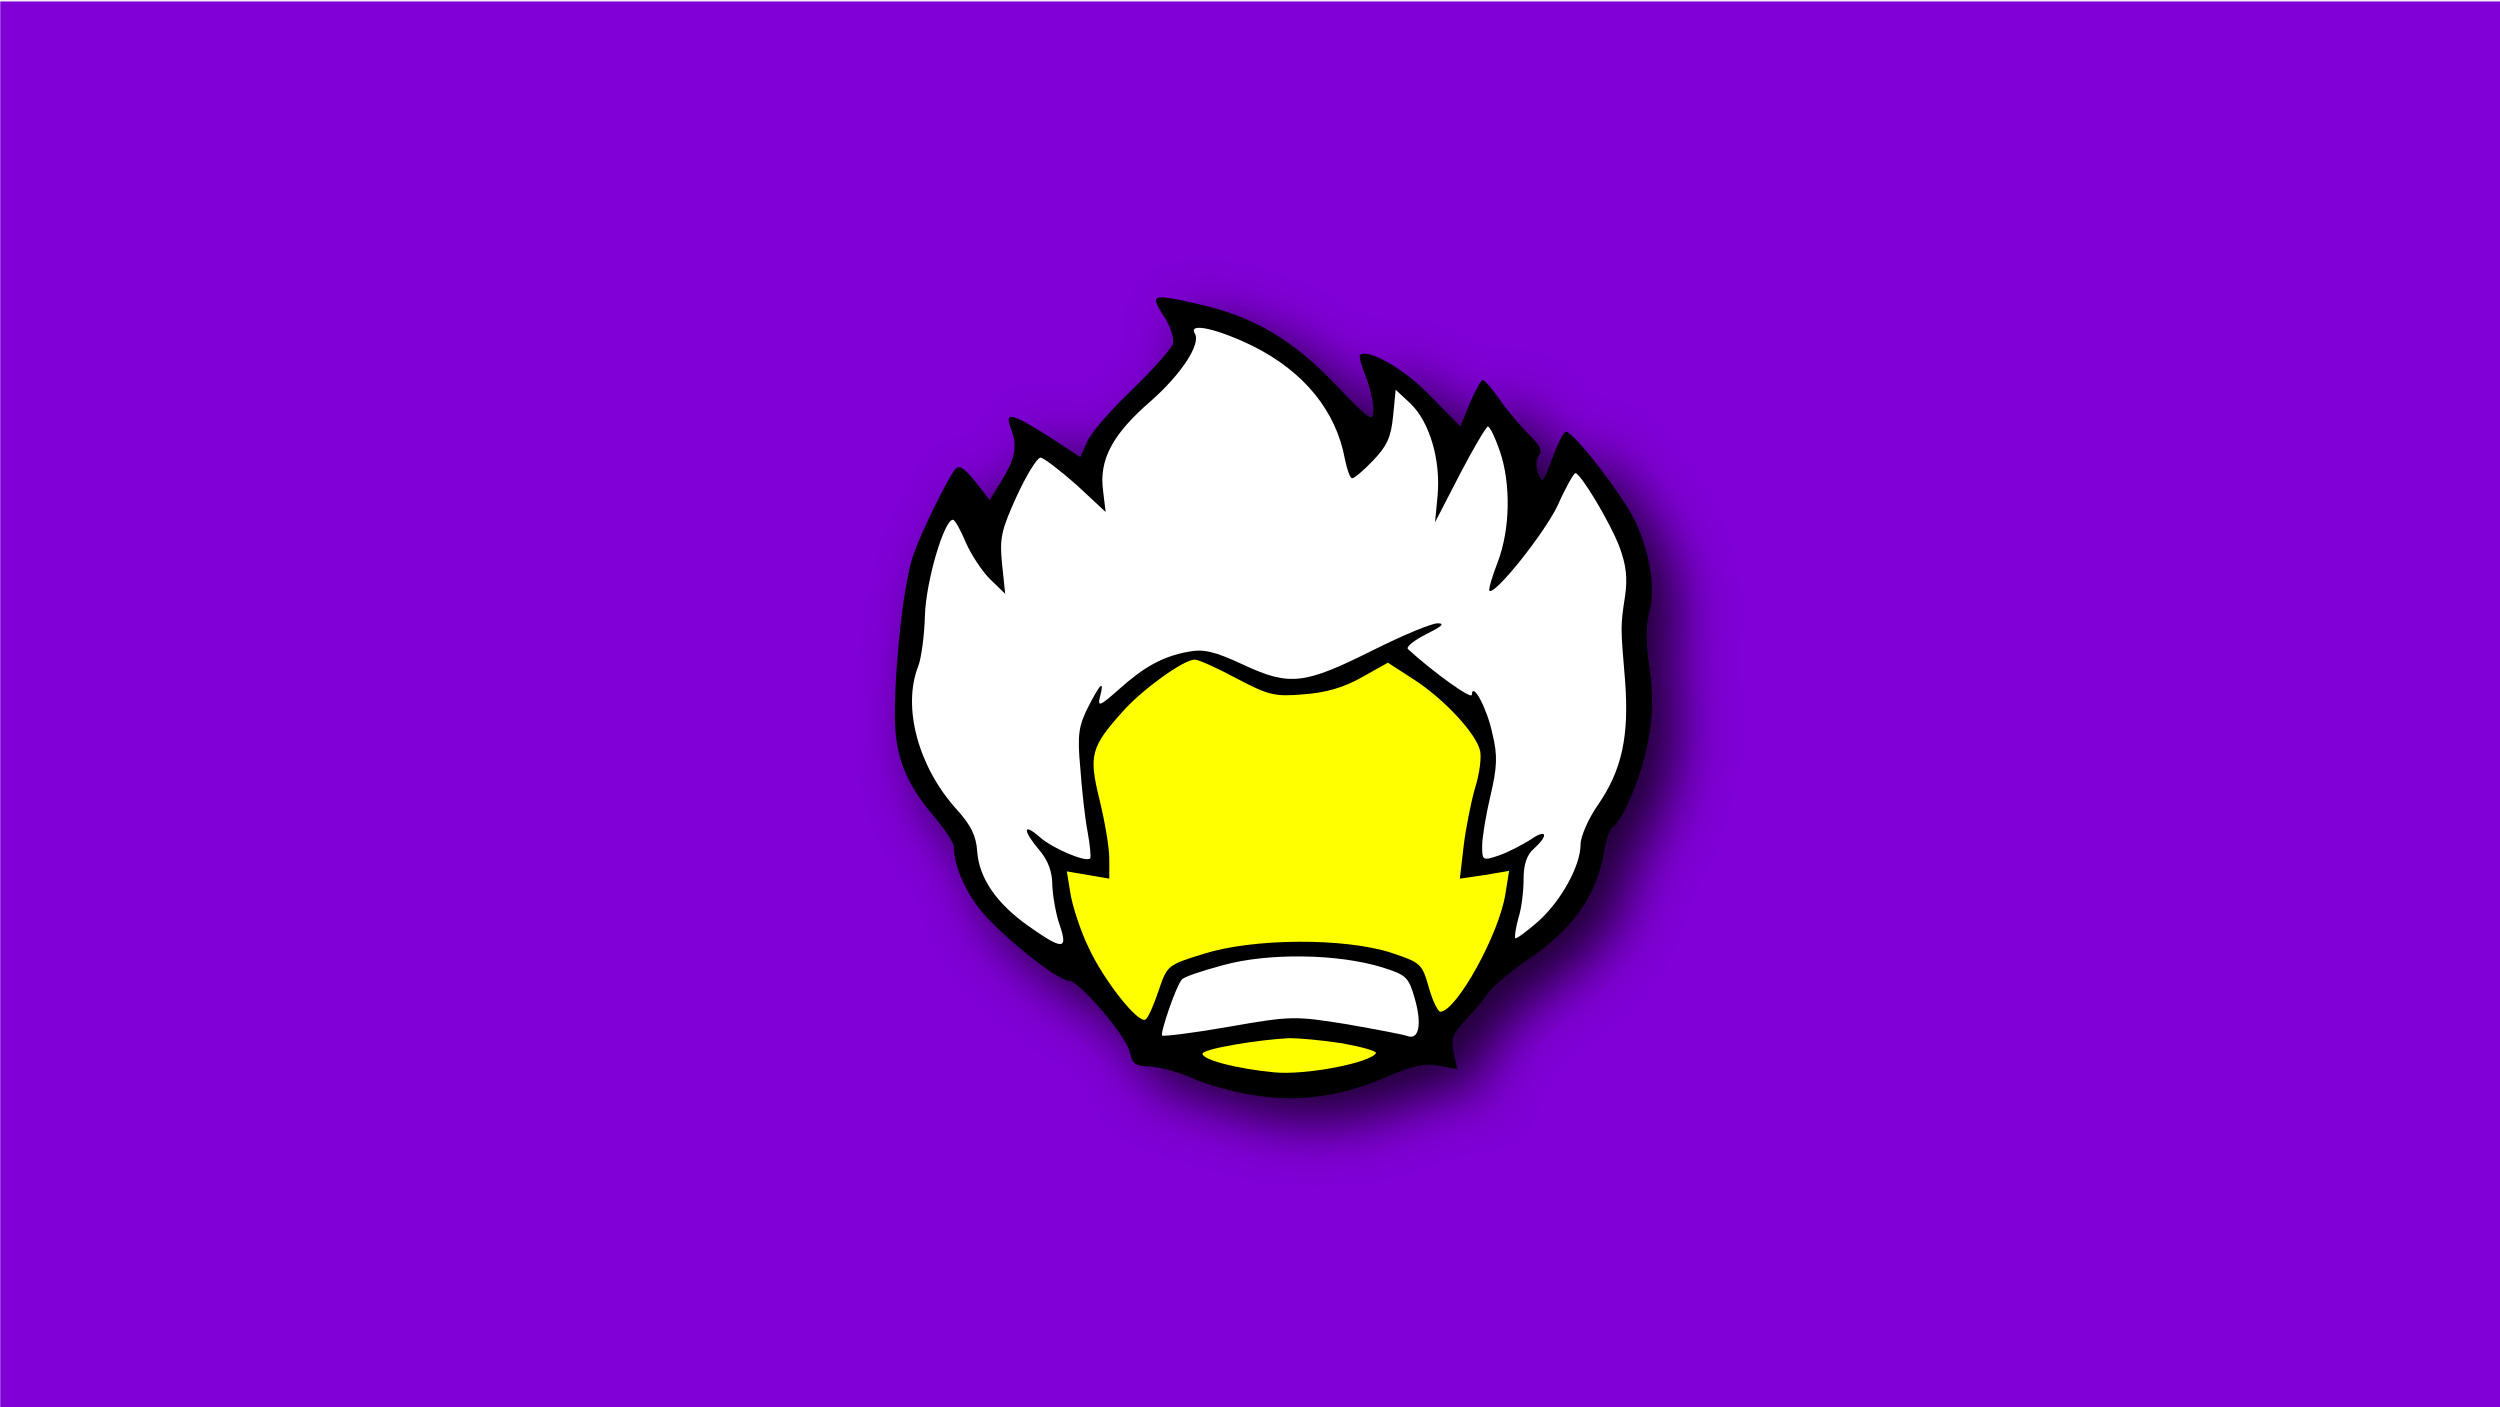
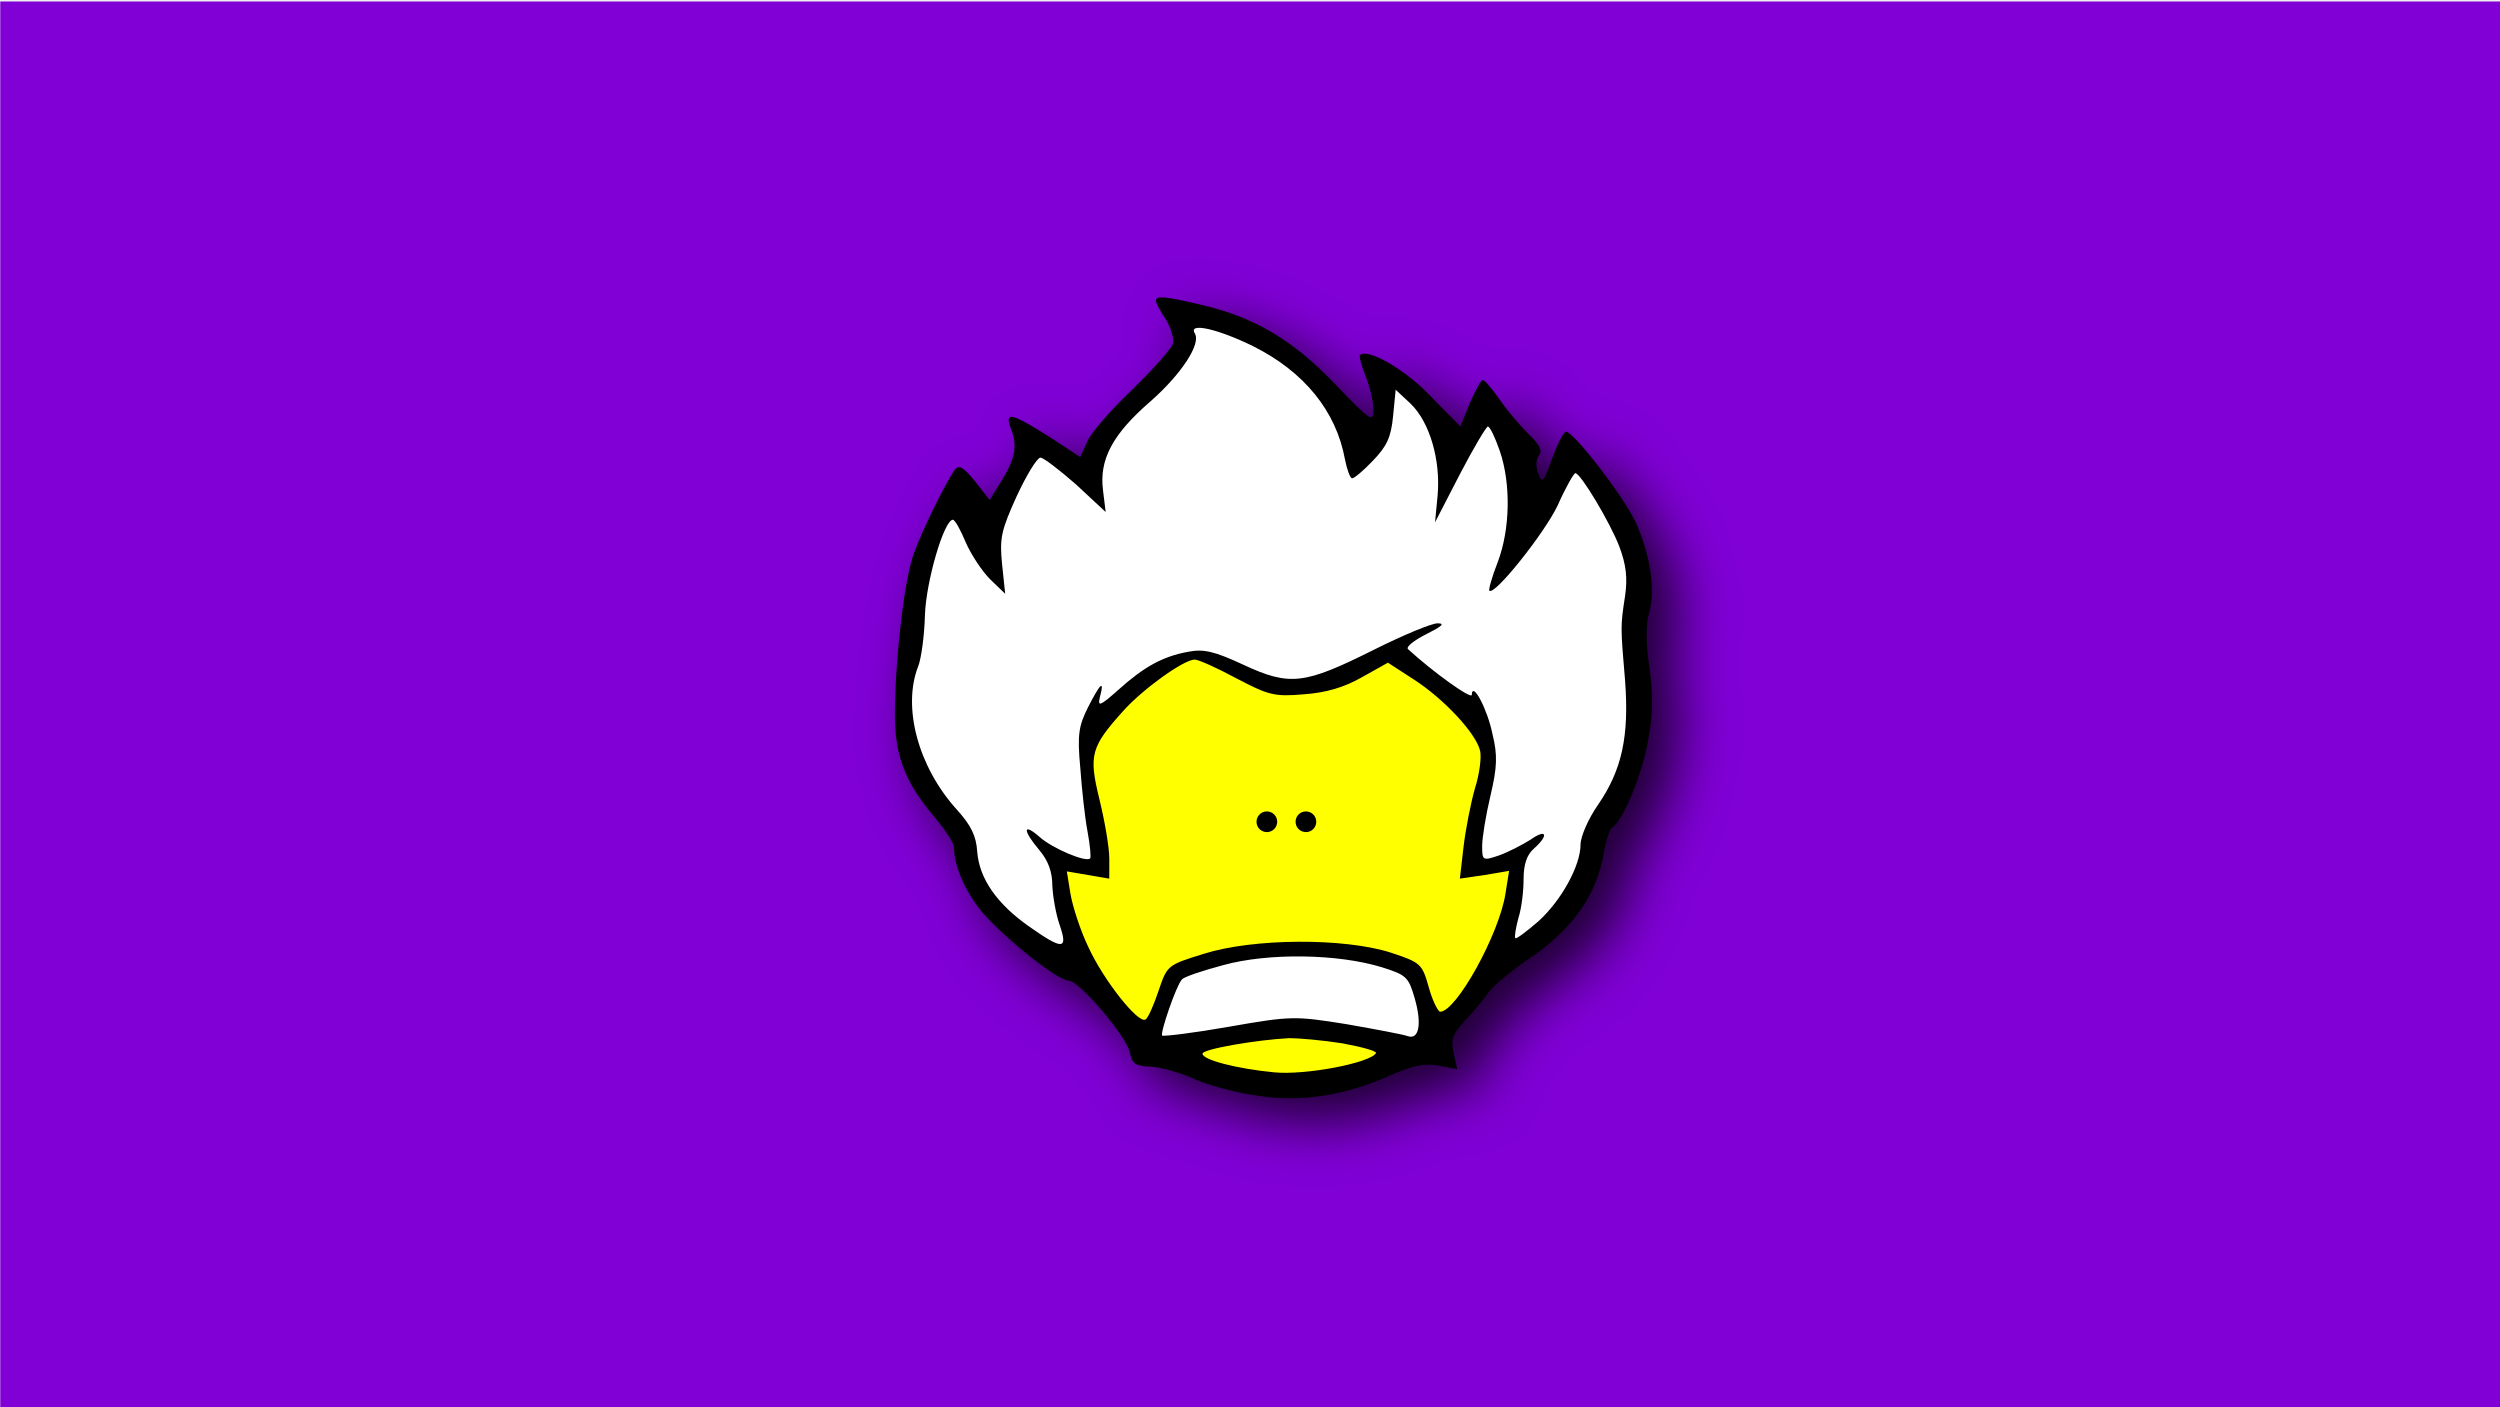
<svg xmlns="http://www.w3.org/2000/svg" version="1.0" width="1920" height="1080" viewBox="0 0 1536 864" preserveAspectRatio="xMidYMid meet" id="svg2">
  <defs id="defs12">
    <filter style="color-interpolation-filters:sRGB" id="filter4689" x="-0.09" width="1.18" y="-0.085" height="1.17">
      <feGaussianBlur stdDeviation="5.491" id="feGaussianBlur4691" />
    </filter>
  </defs>
  <rect style="fill:#8000d6;fill-opacity:1;stroke:none" id="rect4178" width="1535.908" height="863.985" x="0.159" y="0.914" />
  <g id="g4697" transform="matrix(3.181818,0,0,3.181818,143.8183,-40.20907)">
    <path id="path4660" d="m 183.83,74.56 c -0.661,0.039 -0.886,0.259 -0.886,0.634 0,0.5 0.9,2.1 1.9,3.6 1,1.6 1.6,3.7 1.4,4.7 -0.3,1 -3.9,5 -8,9 -4.1,3.9 -8,8.4 -8.6,10 l -1.3,2.9 -6.1,-4 c -7.5,-4.7 -8.6,-4.9 -7.2,-1.2 1.2,3.2 0.7,5.6 -2.1,10.1 l -2.1,3.4 -2.8,-3.6 c -2.2,-2.7 -3.1,-3.3 -3.9,-2.3 -1.4,1.8 -6.2,11.4 -7.9,16.1 -1.8,4.7 -3.6,19.7 -3.7,30.6 -0.1,8.5 1.9,13.7 7.9,20.7 1.9,2.3 3.5,4.7 3.5,5.5 0,3.9 2.6,9.5 6.1,13.3 5,5.4 14.1,12.5 16.1,12.5 2,0 11.2,10.8 11.8,13.9 0.4,2.2 1.1,2.6 4,2.7 1.9,0.1 5.5,1.1 8,2.2 2.5,1.2 7.9,2.7 11.9,3.3 8.7,1.5 17.4,0.2 26.3,-3.8 4.4,-1.9 6.6,-2.4 9.4,-1.9 l 3.6,0.7 -0.7,-3.1 c -0.6,-2.7 -0.2,-3.7 2.2,-6.3 1.7,-1.8 3.7,-4.2 4.5,-5.4 0.8,-1.2 4.2,-4 7.5,-6.3 8.6,-5.7 13.4,-12.4 14.8,-20.7 0.4,-2.4 1.1,-4.5 1.6,-4.9 2.1,-1.2 6,-10.7 7,-17.1 0.9,-4.8 0.9,-8.8 0.2,-13.8 -0.7,-4.5 -0.7,-8.2 -0.1,-10.4 1.3,-4.6 0.3,-11.2 -2.5,-17.5 -2.3,-5 -12,-17.6 -13.5,-17.6 -0.5,0 -1.6,2.3 -2.7,5.2 -1.7,4.7 -1.9,4.9 -2.7,2.8 -0.5,-1.3 -0.4,-2.7 0.2,-3.5 0.7,-0.8 0.1,-2 -2,-4 -1.6,-1.6 -4.2,-4.6 -5.6,-6.7 -1.5,-2.1 -2.9,-3.8 -3.3,-3.8 -0.3,0 -1.4,2 -2.5,4.5 l -1.8,4.5 -5.7,-5.8 c -4.9,-5.2 -12.2,-9.4 -13.7,-8 -0.2,0.3 0.3,2.1 1.1,4.1 0.8,2 1.5,4.9 1.5,6.4 0,2.6 -0.5,2.3 -7.3,-4.8 -8.1,-8.5 -15.6,-13 -25.9,-15.4 -4.5,-1.062 -6.812,-1.5 -7.914,-1.434 z" style="fill:#000000;fill-opacity:0.778;fill-rule:evenodd;stroke:none;stroke-width:0.8px;stroke-linecap:butt;stroke-linejoin:miter;stroke-opacity:1;filter:url(#filter4689)" />
    <g id="g4180">
      <path style="fill:#ffff00;fill-opacity:1;fill-rule:evenodd;stroke:none;stroke-width:0.8px;stroke-linecap:butt;stroke-linejoin:miter;stroke-opacity:1" d="m 158.581,183.051 10.169,22.246 13.03,12.712 21.61,4.767 23.199,-5.72 17.161,-18.114 3.178,-11.441 0,-9.534 -8.898,1.907 3.814,-18.114 -1.589,-9.534 -7.627,-7.627 -10.487,-6.992 -8.263,6.356 -12.712,1.271 -8.898,-4.449 -6.674,-1.907 -12.076,5.403 -7.309,9.534 -1.589,7.627 3.178,19.068 -9.216,-2.542 z" id="path4168" />
      <path style="fill:#ffffff;fill-opacity:1;fill-rule:evenodd;stroke:none;stroke-width:0.8px;stroke-linecap:butt;stroke-linejoin:miter;stroke-opacity:1" d="m 227.225,214.831 -22.246,-4.131 -28.284,4.449 5.085,-14.936 18.114,-4.767 17.479,1.271 10.169,3.496 4.131,12.394 z" id="path4172" />
      <path style="fill:#ffffff;fill-opacity:1;fill-rule:evenodd;stroke:none;stroke-width:0.8px;stroke-linecap:butt;stroke-linejoin:miter;stroke-opacity:1" d="m 157.309,178.284 2.86,4.449 2.542,13.665 -4.767,0.953 -12.394,-9.852 -3.496,-7.627 -2.225,-7.945 -9.216,-14.619 -0.318,-16.843 2.225,-17.479 6.356,-15.572 5.085,9.534 6.674,-12.076 4.449,-6.992 10.169,7.309 3.814,-9.852 14.301,-16.525 -2.225,-6.992 23.517,9.852 15.572,14.619 2.225,-11.441 10.487,9.216 1.271,9.852 8.263,-13.665 8.581,20.975 6.992,-11.441 12.394,19.068 0,10.805 0.636,11.123 -1.589,15.89 -10.169,28.284 -12.712,11.123 1.589,-18.114 -9.534,2.542 3.814,-22.564 -3.178,-7.627 -16.525,-12.712 -13.347,7.309 -10.169,-0.318 -9.852,-4.767 -4.131,-0.636 -7.945,2.225 -10.487,11.441 -2.542,6.674 1.589,10.487 1.907,10.169 z" id="path3366" />
      <path style="fill:#000000;stroke:none" id="path8" d="m 178,70.7 c 0,0.5 0.9,2.1 1.9,3.6 1,1.6 1.6,3.7 1.4,4.7 -0.3,1 -3.9,5 -8,9 -4.1,3.9 -8,8.4 -8.6,10 l -1.3,2.9 -6.1,-4 c -7.5,-4.7 -8.6,-4.9 -7.2,-1.2 1.2,3.2 0.7,5.6 -2.1,10.1 l -2.1,3.4 -2.8,-3.6 c -2.2,-2.7 -3.1,-3.3 -3.9,-2.3 -1.4,1.8 -6.2,11.4 -7.9,16.1 -1.8,4.7 -3.6,19.7 -3.7,30.6 -0.1,8.5 1.9,13.7 7.9,20.7 1.9,2.3 3.5,4.7 3.5,5.5 0,3.9 2.6,9.5 6.1,13.3 5,5.4 14.1,12.5 16.1,12.5 2,0 11.2,10.8 11.8,13.9 0.4,2.2 1.1,2.6 4,2.7 1.9,0.1 5.5,1.1 8,2.2 2.5,1.2 7.9,2.7 11.9,3.3 8.7,1.5 17.4,0.2 26.3,-3.8 4.4,-1.9 6.6,-2.4 9.4,-1.9 l 3.6,0.7 -0.7,-3.1 c -0.6,-2.7 -0.2,-3.7 2.2,-6.3 1.7,-1.8 3.7,-4.2 4.5,-5.4 0.8,-1.2 4.2,-4 7.5,-6.3 8.6,-5.7 13.4,-12.4 14.8,-20.7 0.4,-2.4 1.1,-4.5 1.6,-4.9 2.1,-1.2 6,-10.7 7,-17.1 0.9,-4.8 0.9,-8.8 0.2,-13.8 -0.7,-4.5 -0.7,-8.2 -0.1,-10.4 1.3,-4.6 0.3,-11.2 -2.5,-17.5 -2.3,-5 -12,-17.6 -13.5,-17.6 -0.5,0 -1.6,2.3 -2.7,5.2 -1.7,4.7 -1.9,4.9 -2.7,2.8 -0.5,-1.3 -0.4,-2.7 0.2,-3.5 0.7,-0.8 0.1,-2 -2,-4 -1.6,-1.6 -4.2,-4.6 -5.6,-6.7 -1.5,-2.1 -2.9,-3.8 -3.3,-3.8 -0.3,0 -1.4,2 -2.5,4.5 l -1.8,4.5 -5.7,-5.8 c -4.9,-5.2 -12.2,-9.4 -13.7,-8 -0.2,0.3 0.3,2.1 1.1,4.1 0.8,2 1.5,4.9 1.5,6.4 0,2.6 -0.5,2.3 -7.3,-4.8 -8.1,-8.5 -15.6,-13 -25.9,-15.4 -7.2,-1.7 -8.8,-1.8 -8.8,-0.8 z m 18.8,8.8 c 9.8,4.9 16,12.5 17.7,21.8 0.4,2 1,3.7 1.4,3.7 0.4,0 2.2,-1.5 4,-3.4 2.7,-2.8 3.5,-4.5 3.9,-8.6 l 0.5,-5.1 2.9,2.7 c 3.7,3.6 5.8,10.9 5.2,17.7 l -0.5,5.2 4.8,-9.3 c 2.6,-5 5.1,-9.2 5.4,-9.2 0.4,0 1.4,2.1 2.3,4.7 2.2,6.4 2,15.2 -0.4,21.5 -1.1,2.8 -1.8,5.3 -1.6,5.5 1,1 10.7,-11.2 13.2,-16.5 1.5,-3.4 3.1,-6.2 3.4,-6.2 1,0 6.7,9.5 8.5,14.2 1.3,3.5 1.6,6 1.1,9.5 -0.9,5.9 -0.9,5.8 0,16.4 0.8,10.7 -0.6,17.2 -5.2,23.9 -1.9,2.7 -3.4,6.2 -3.4,7.7 0,4.1 -3.7,10.8 -8.1,14.8 -2.3,2 -4.3,3.5 -4.5,3.3 -0.2,-0.3 0.1,-2 0.6,-3.9 0.6,-1.8 1,-5.2 1,-7.5 0,-2.8 0.6,-4.7 2,-5.9 3,-2.7 2.4,-3.9 -0.7,-1.7 -1.6,1 -4.3,2.4 -6,3 -3.2,1.1 -3.3,1 -3.3,-1.8 0,-1.6 0.7,-5.9 1.6,-9.7 1.3,-5.5 1.4,-7.8 0.4,-11.9 -1,-4.9 -3.9,-10.3 -4,-7.6 0,1 -7.5,-4.4 -12.3,-8.8 -0.5,-0.4 1.1,-1.7 3.5,-2.9 3,-1.5 3.7,-2.1 2.2,-2.1 -1.2,0 -6.7,2.3 -12.3,5.1 -13.4,6.7 -16.2,7.1 -25.2,2.9 -5.6,-2.6 -7.7,-3.1 -10.7,-2.5 -4.9,0.9 -8.5,2.9 -13.4,7.3 -3.6,3.2 -4.1,3.4 -3.6,1.4 0.9,-3.4 0.1,-2.7 -2.3,2 -1.8,3.6 -2.1,5.3 -1.5,11.7 0.3,4.2 0.9,9.7 1.4,12.3 0.5,2.7 0.7,5 0.5,5.2 -0.8,0.8 -7.2,-1.9 -9.7,-4.1 -3.3,-2.9 -3.4,-1.4 -0.1,2.5 1.7,2 2.5,4.2 2.5,6.8 0.1,2.2 0.7,5.6 1.4,7.6 1.7,4.9 0.6,4.9 -5.8,0.4 -6.3,-4.4 -9.7,-9.3 -10.1,-14.5 -0.2,-3.1 -1.2,-5.1 -4,-8.2 -7.4,-8.2 -10.5,-19.7 -7.4,-27.6 0.6,-1.5 1.2,-6 1.3,-9.8 0.2,-6.6 3.7,-18.5 5.4,-18.5 0.4,0 1.5,2 2.5,4.4 1,2.3 3.1,5.5 4.7,7.1 l 2.9,2.8 -0.6,-5.7 c -0.5,-5 -0.2,-6.5 2.8,-13.1 1.9,-4.1 3.9,-7.4 4.6,-7.5 0.6,0 3.7,2.4 6.9,5.2 l 5.7,5.3 -0.5,-4.1 c -0.8,-6 1.8,-10.9 9.2,-17.3 5.9,-5.2 9.8,-11.1 8.5,-13.1 -1.3,-2.2 4.6,-0.8 11.3,2.5 z m -3.3,64.1 c 6.3,3.3 7.4,3.6 13.1,3.1 4.2,-0.3 7.7,-1.3 11.2,-3.3 l 5,-2.8 5.1,3.3 c 5.7,3.7 11.9,10.3 12.7,13.7 0.3,1.2 -0.1,4.5 -1,7.3 -0.8,2.8 -1.8,7.9 -2.2,11.3 l -0.7,6.1 4.8,-0.7 4.7,-0.8 -0.7,4.4 c -1.2,7.8 -9.5,22.8 -12.6,22.8 -0.4,0 -1.5,-2.1 -2.2,-4.7 -1.3,-4.6 -1.6,-4.8 -7.3,-6.7 -9,-2.9 -26.6,-2.8 -36.1,0.2 -7.1,2.2 -7.1,2.2 -8.8,7.2 -0.9,2.7 -2,5.2 -2.5,5.5 -1.4,0.9 -8.1,-7.6 -11,-13.9 -1.6,-3.3 -3.1,-8 -3.5,-10.4 l -0.7,-4.3 4.1,0.7 4.1,0.7 0,-3.9 c 0,-2.2 -0.9,-7.3 -1.9,-11.4 -2.1,-8.6 -1.7,-10.1 4.7,-17.2 3.8,-4.2 11.6,-9.8 13.7,-9.8 0.7,0 4.3,1.6 8,3.6 z m 28.1,55.8 c 4.8,1.5 5.2,1.9 6.4,6.1 1.4,4.9 0.8,8 -1.4,7.2 -0.8,-0.3 -6.1,-1.3 -11.8,-2.3 -10,-1.6 -10.7,-1.6 -22.7,0.5 -6.8,1.2 -12.6,1.9 -12.9,1.7 -0.4,-0.5 2.7,-9.6 3.8,-10.8 0.3,-0.5 3.9,-1.7 8,-2.8 8.7,-2.4 22.1,-2.2 30.6,0.4 z m -7.6,14.7 c 3.8,0.7 6.7,1.5 6.5,1.9 -1.2,1.9 -13.6,4.3 -19.7,3.7 -7.2,-0.7 -13.8,-2.4 -13.8,-3.6 0,-0.9 10.6,-2.7 16.8,-3 1.8,0 6.4,0.4 10.2,1 z" />
    </g>
  </g>
+   <g id="g4146" transform="translate(4.471187,0)">
+     <circle r="6.356" cy="504.89" cx="773.89" id="path4142" style="fill:#000000;fill-opacity:1;stroke:none" />
+     <circle style="fill:#000000;fill-opacity:1;stroke:none" id="circle4144" cx="797.889" cy="504.89" r="6.356" />
+   </g>
</svg>
